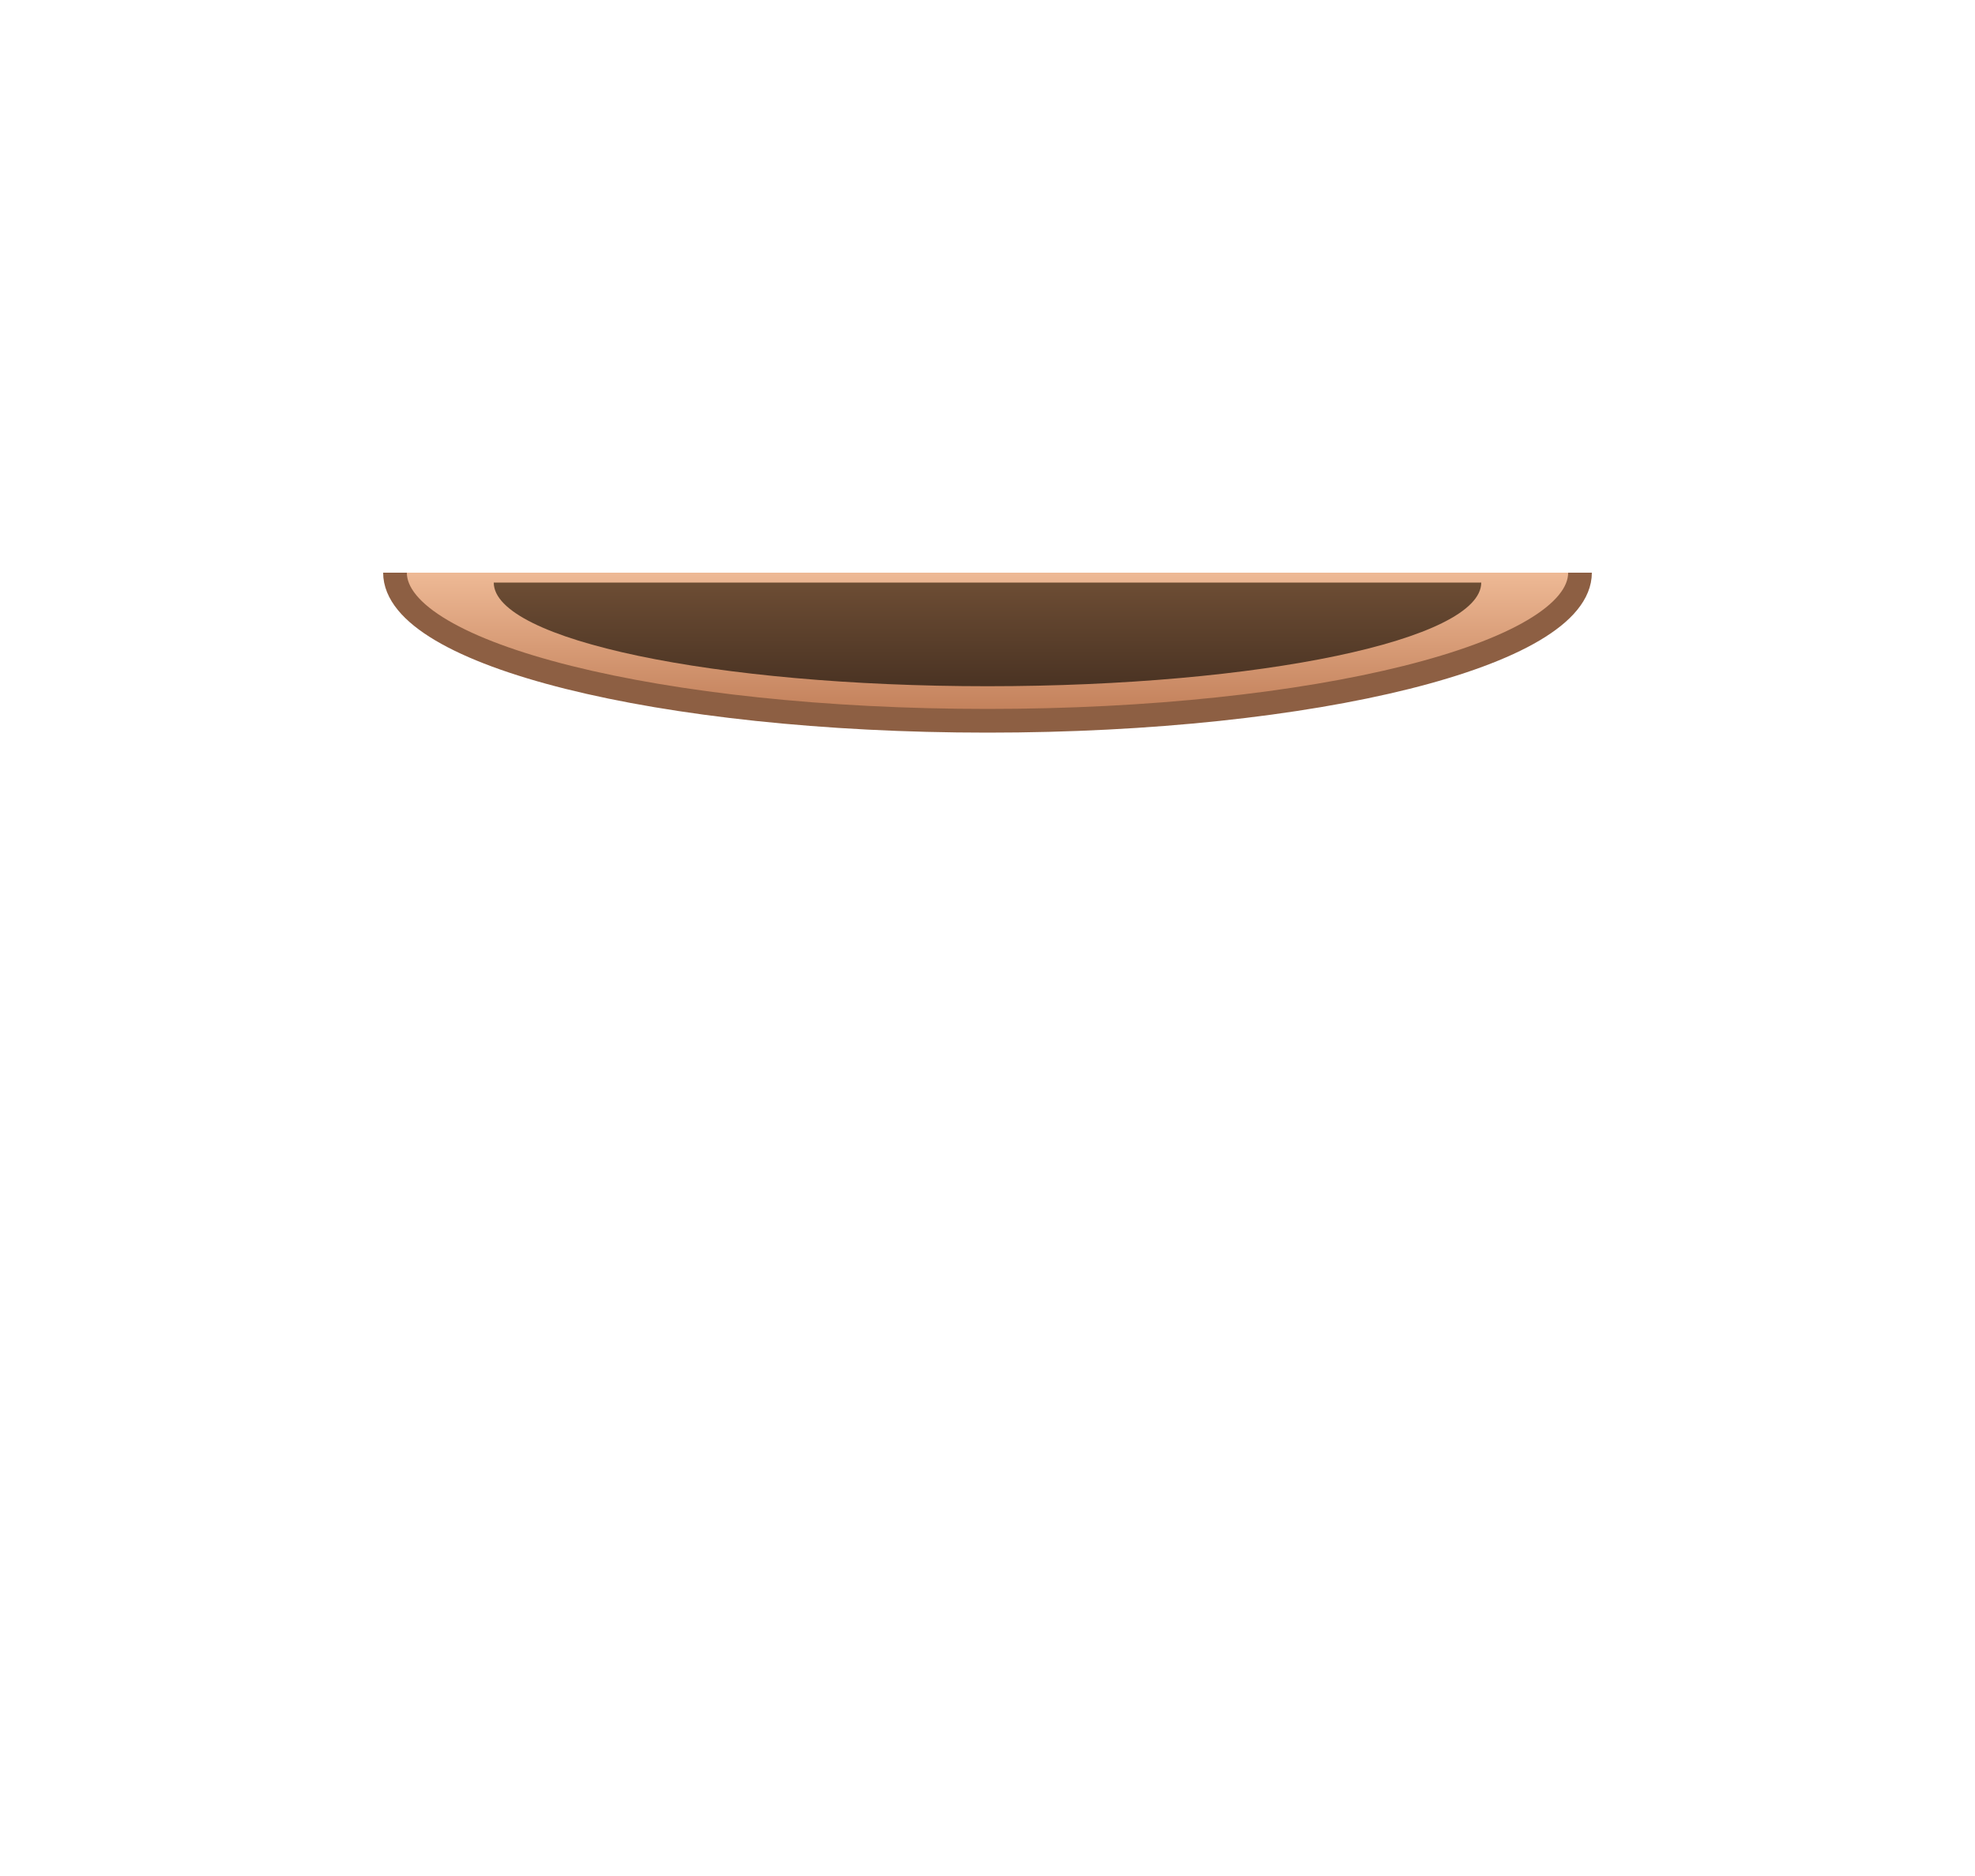
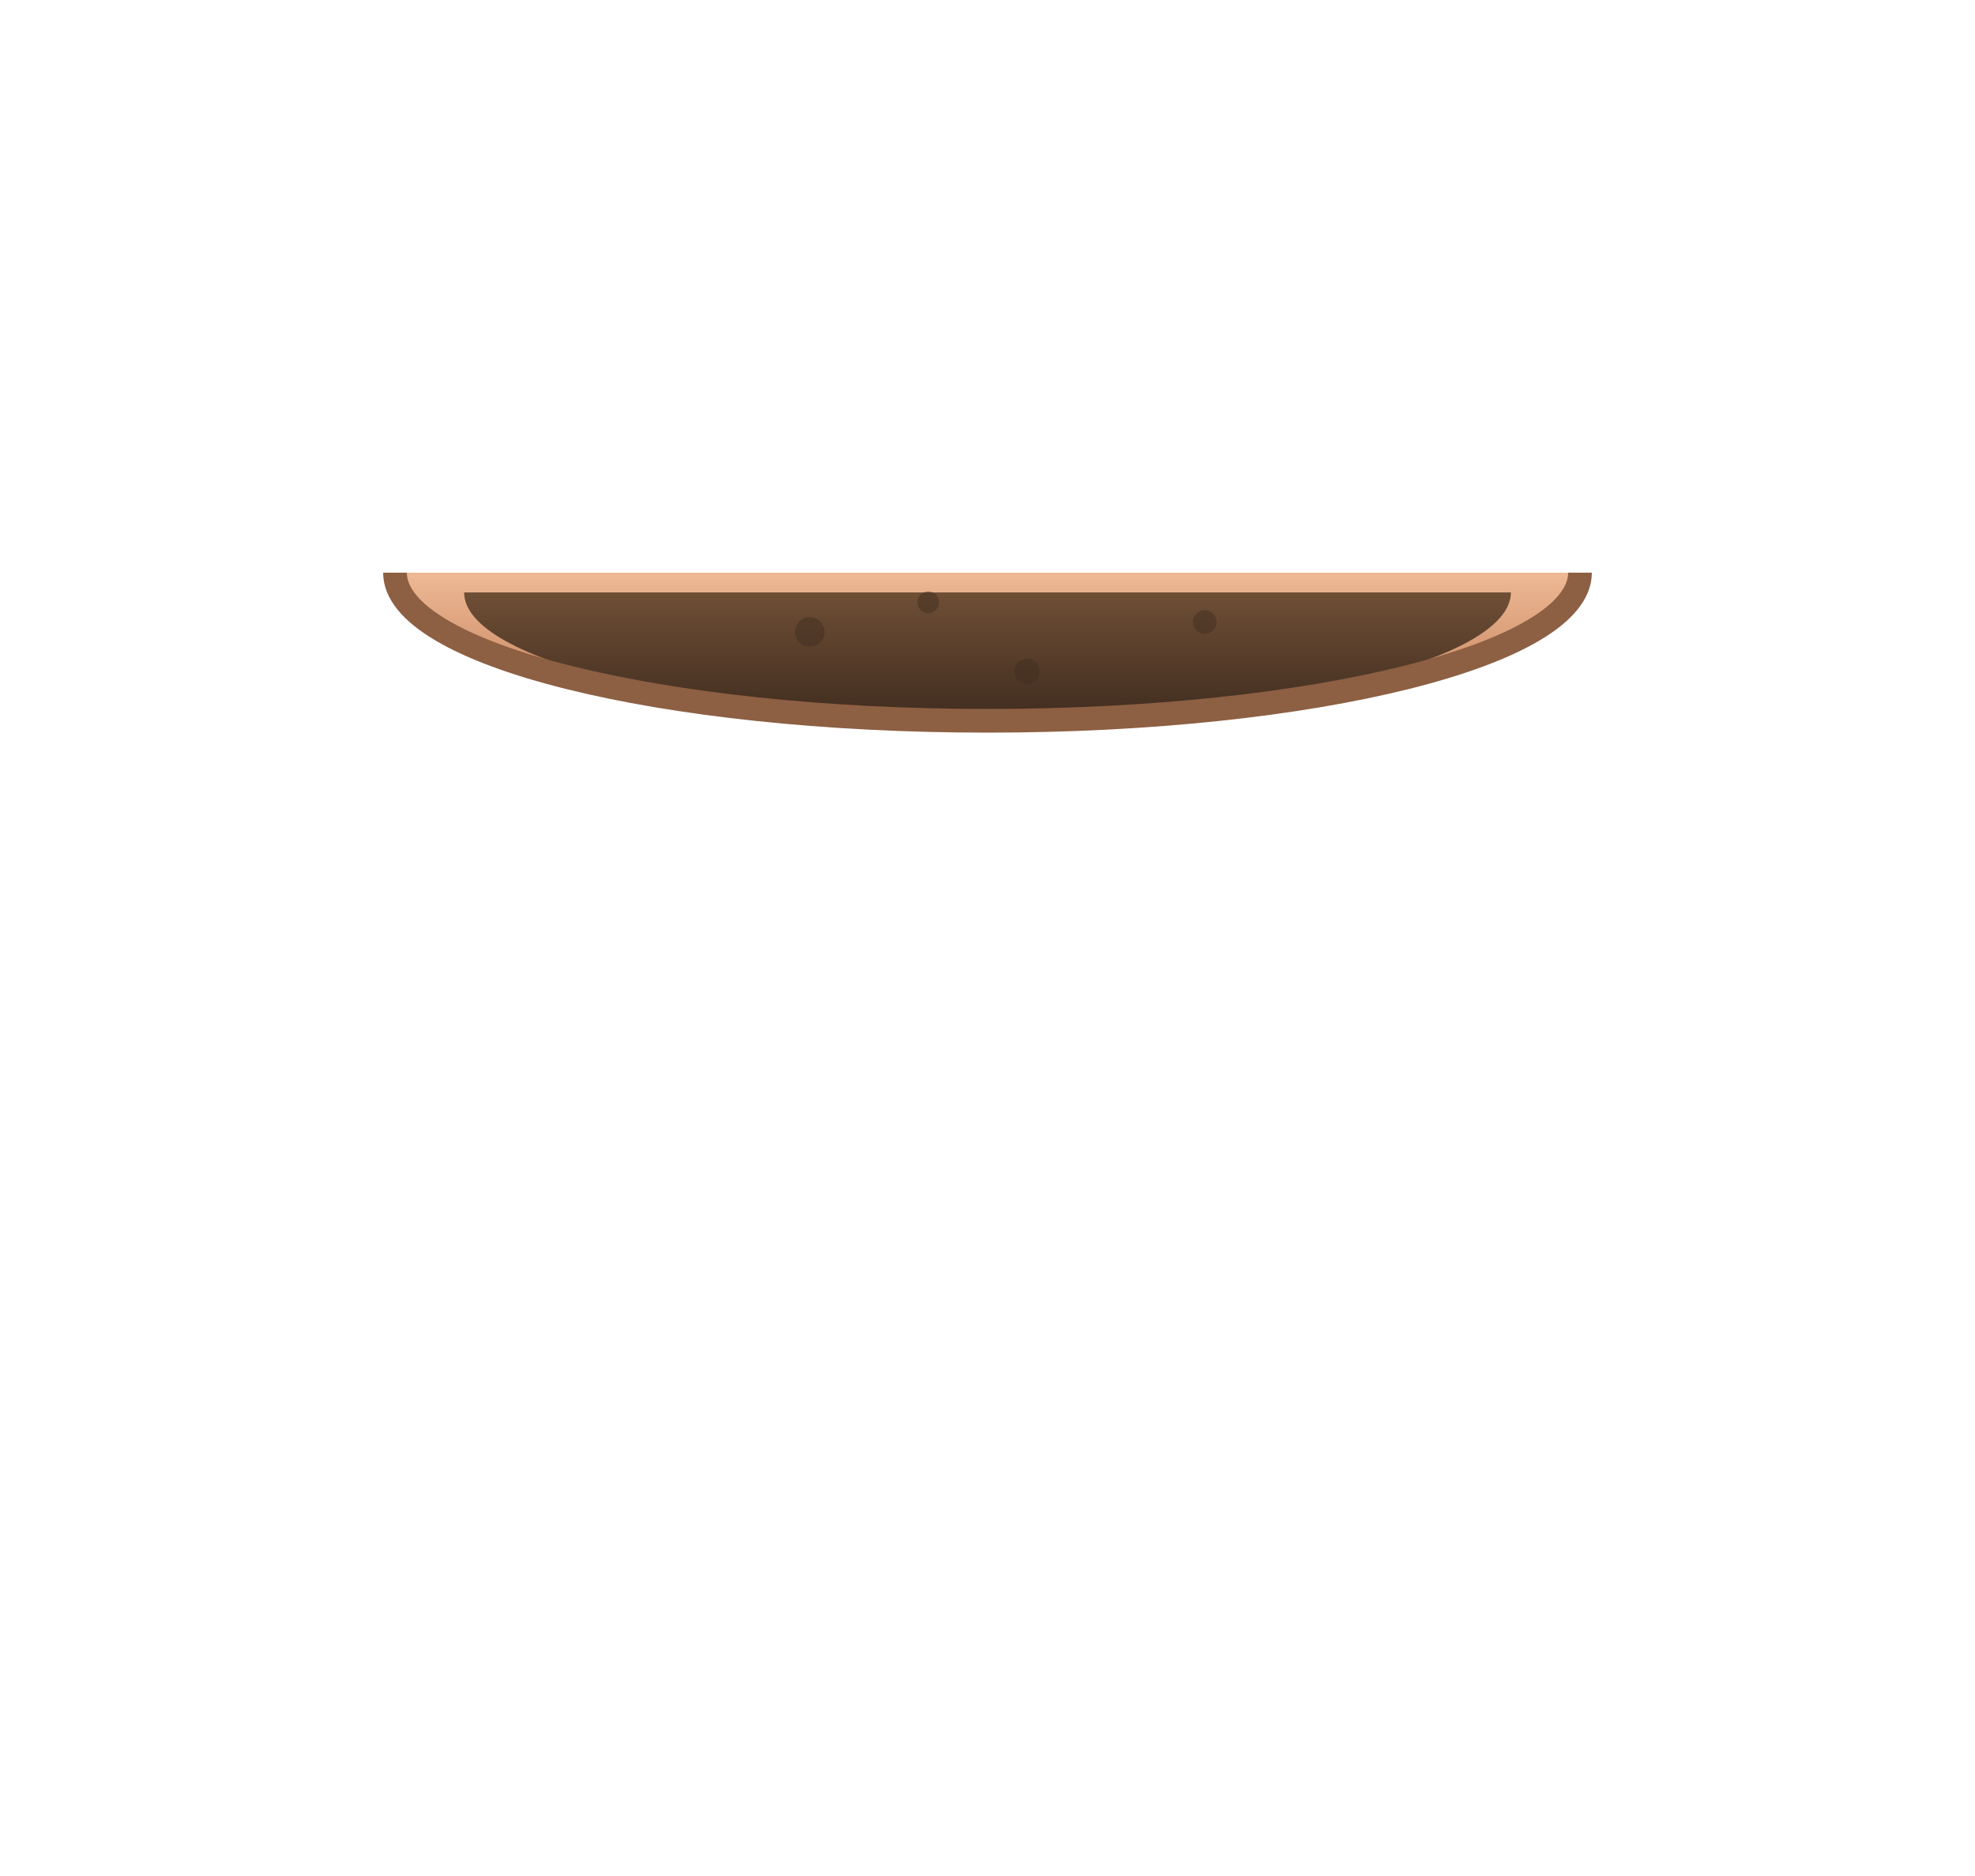
<svg xmlns="http://www.w3.org/2000/svg" viewBox="0 0 200 190" width="200" height="190">
  <defs>
    <linearGradient id="rim" x1="0" y1="0" x2="0" y2="1">
      <stop offset="0" stop-color="#eeb995" />
      <stop offset="1" stop-color="#c07d57" />
    </linearGradient>
    <linearGradient id="soilFront" x1="0" y1="0" x2="0" y2="1">
-       <stop offset="0" stop-color="#6d4d34" />
-       <stop offset="1" stop-color="#4a3323" />
+       <stop offset="0" stop-color="#6f4f36" />
+       <stop offset="1" stop-color="#412d1f" />
    </linearGradient>
  </defs>
  <path d="M40 58a60 15 0 0 0 120 0Z" fill="url(#rim)" />
-   <path d="M50 59a50 10.5 0 0 0 100 0Z" fill="url(#soilFront)" />
+   <path d="M47 60a53 12.6 0 0 0 106 0Z" fill="url(#soilFront)" />
+   <g fill="#3f2d20" opacity="0.5">
+     <circle cx="82" cy="64" r="1.5" />
+     <circle cx="104" cy="68" r="1.3" />
+     <circle cx="122" cy="63" r="1.2" />
+     <circle cx="94" cy="61" r="1.1" />
+   </g>
  <path d="M40 58a60 15 0 0 0 120 0" fill="none" stroke="#8d5f43" stroke-width="2.4" />
</svg>
